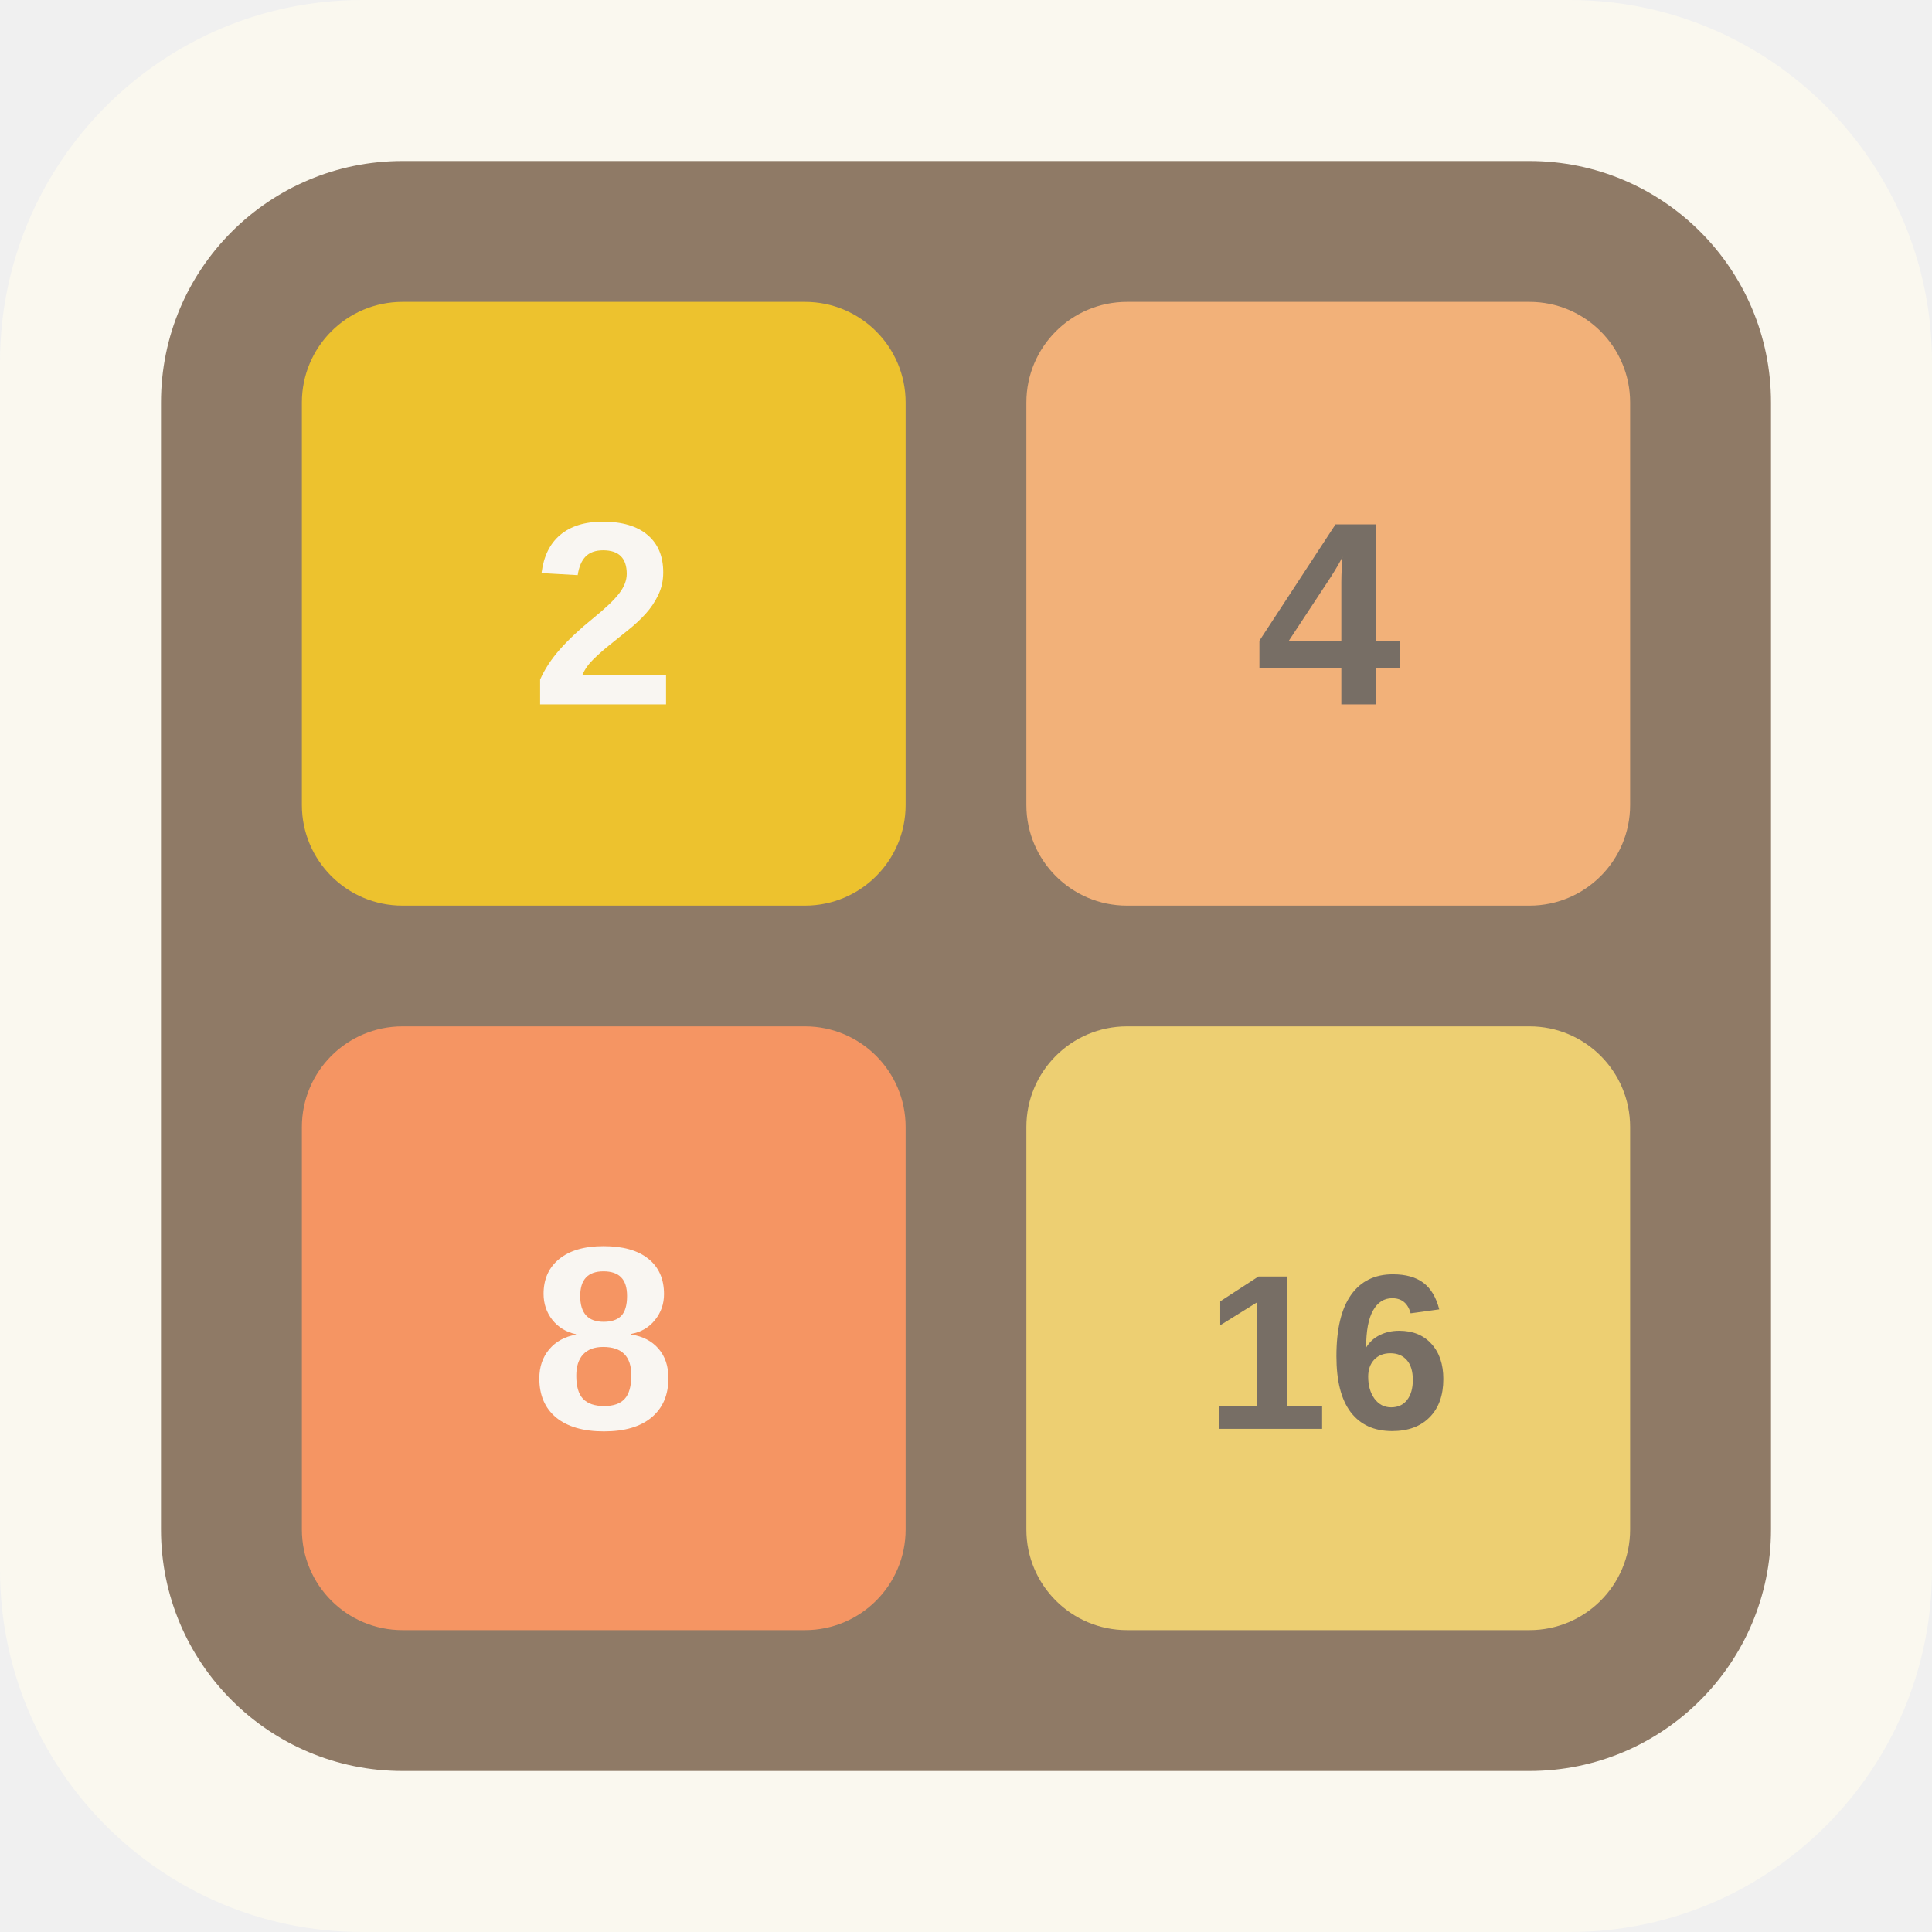
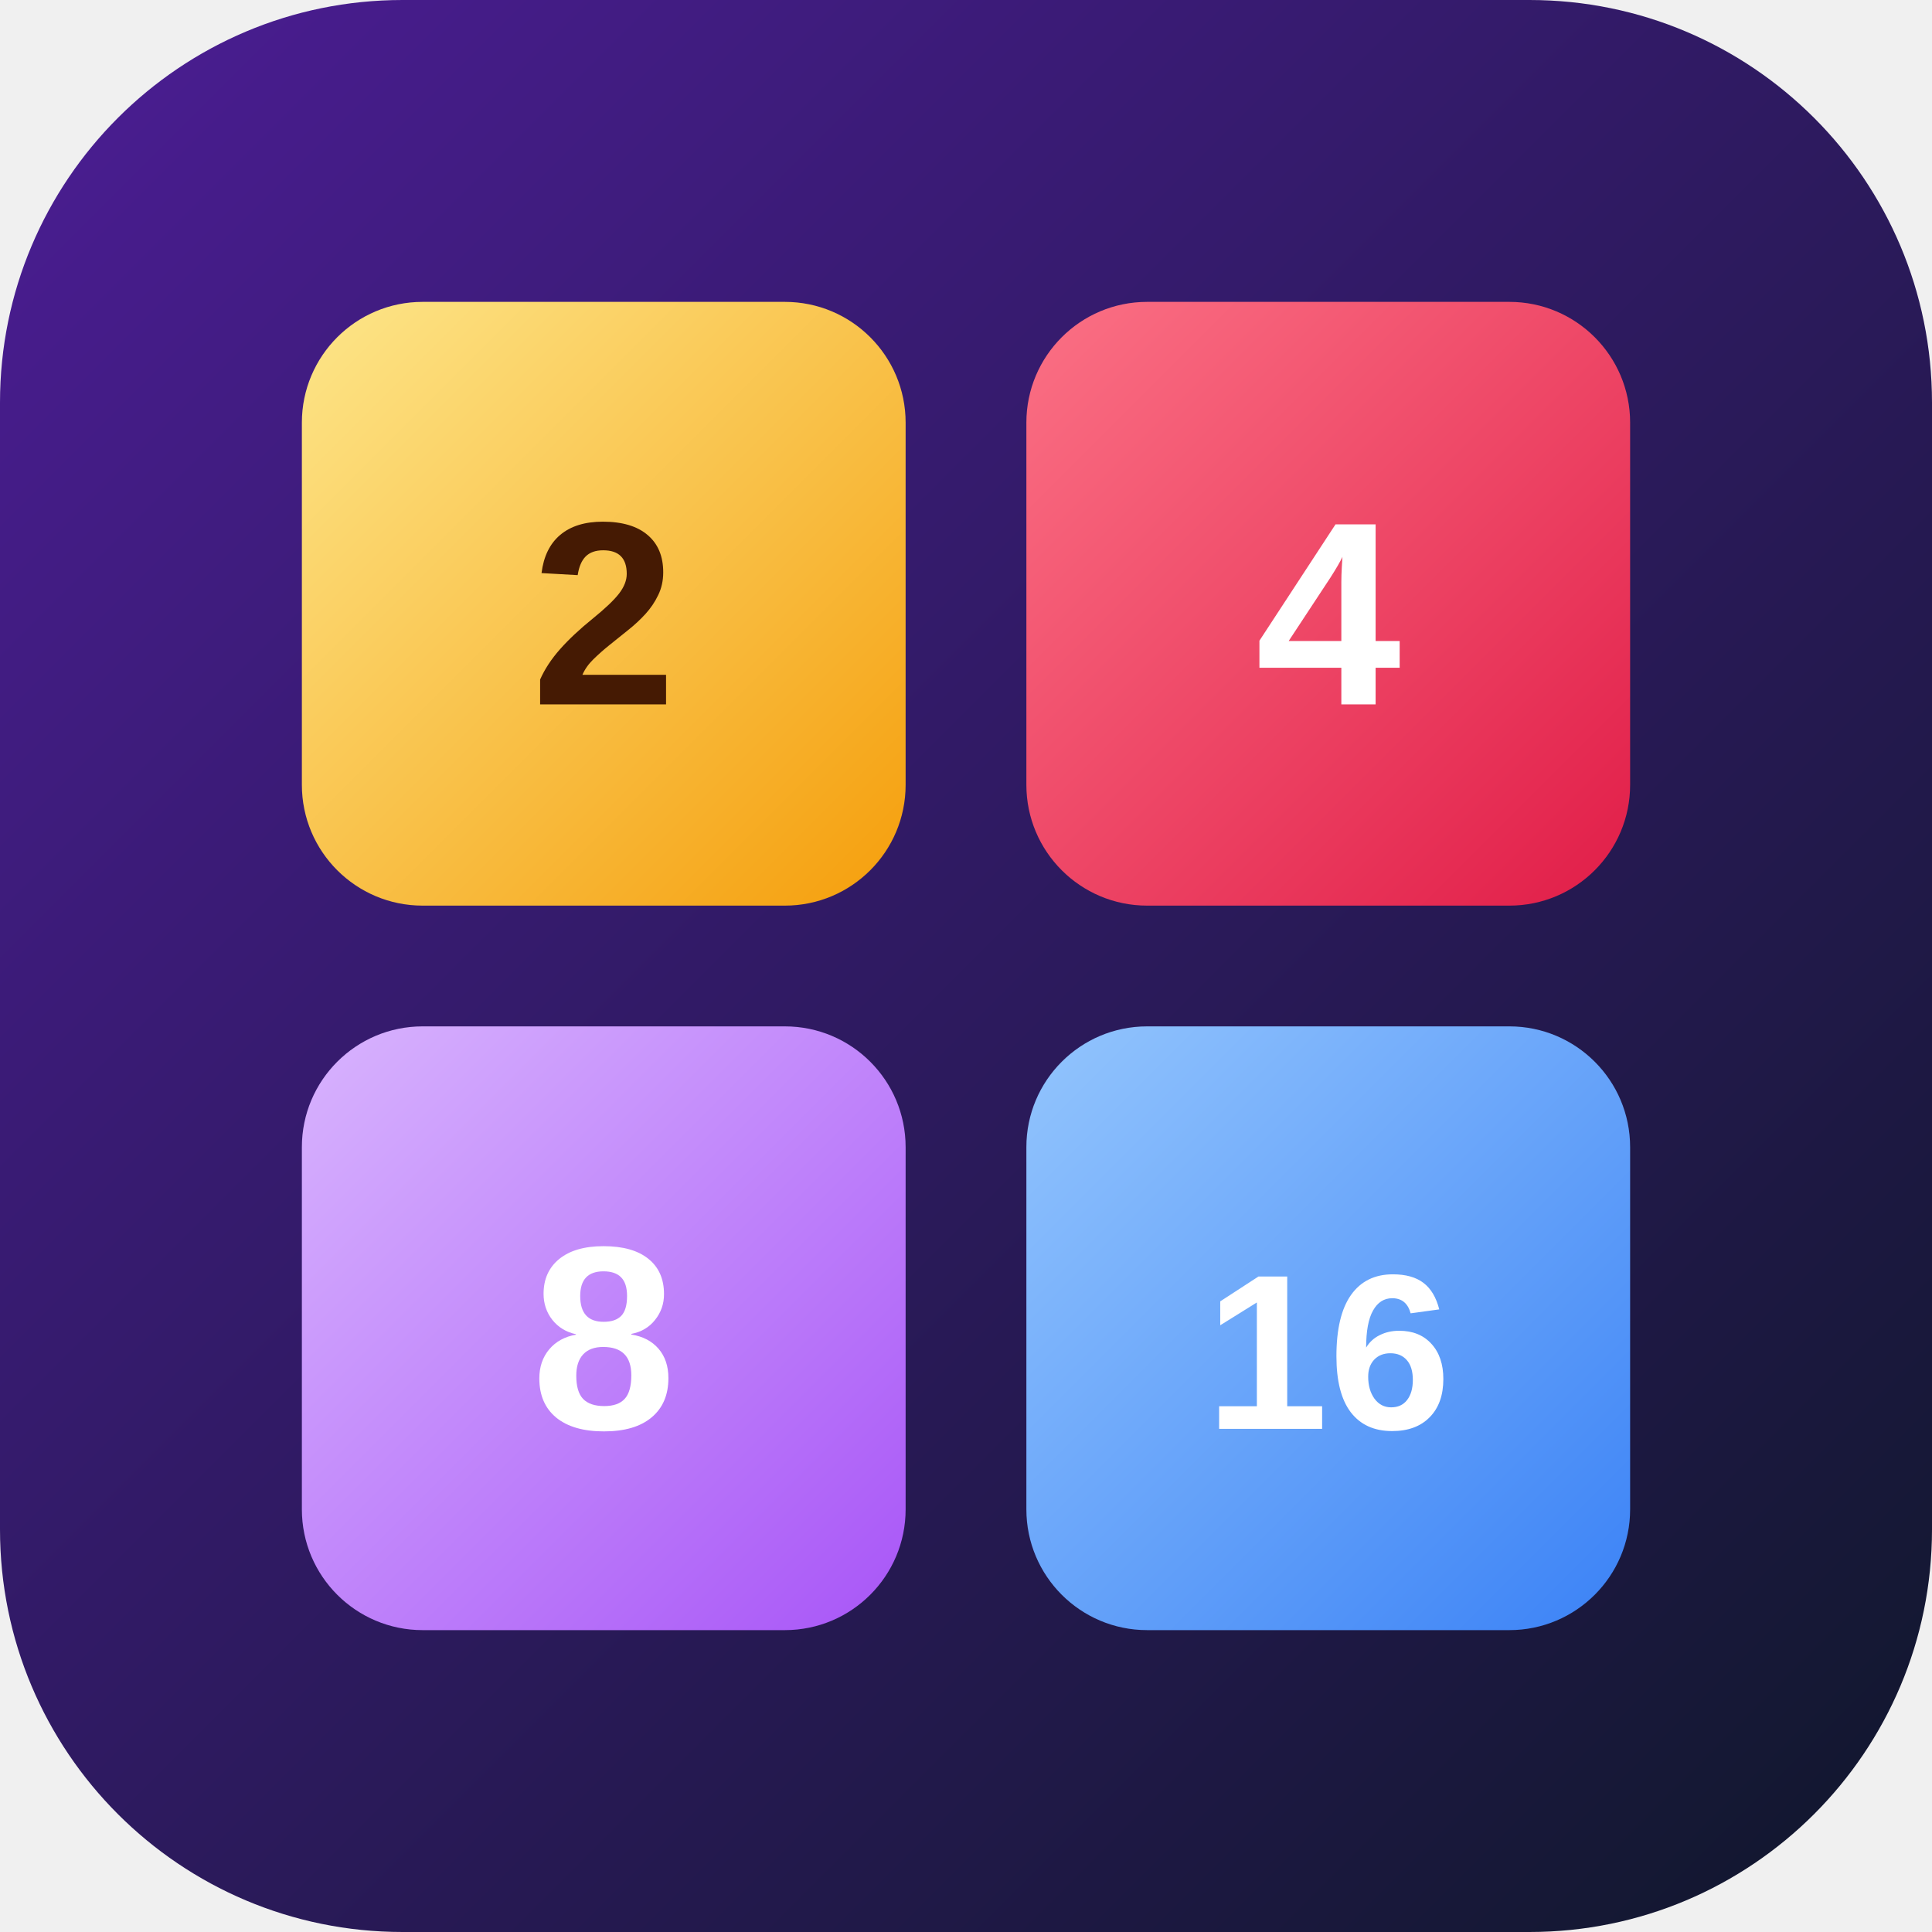
<svg xmlns="http://www.w3.org/2000/svg" viewBox="0 0 192 192">
-   <rect width="192" height="192" rx="36" fill="#faf8ef" />
-   <rect x="16" y="16" width="160" height="160" rx="24" fill="#8f7a66" />
-   <rect x="30" y="30" width="60" height="60" rx="10" fill="#edc22e" />
-   <rect x="102" y="30" width="60" height="60" rx="10" fill="#f2b179" />
-   <rect x="30" y="102" width="60" height="60" rx="10" fill="#f59563" />
-   <rect x="102" y="102" width="60" height="60" rx="10" fill="#edcf72" />
-   <text x="60" y="70" font-family="Arial, sans-serif" font-size="26" font-weight="700" fill="#f9f6f2" text-anchor="middle">2</text>
-   <text x="132" y="70" font-family="Arial, sans-serif" font-size="26" font-weight="700" fill="#776e65" text-anchor="middle">4</text>
-   <text x="60" y="142" font-family="Arial, sans-serif" font-size="26" font-weight="700" fill="#f9f6f2" text-anchor="middle">8</text>
-   <text x="132" y="142" font-family="Arial, sans-serif" font-size="22" font-weight="700" fill="#776e65" text-anchor="middle">16</text>
+   <defs>
+     <linearGradient id="bg" x1="0" y1="0" x2="1" y2="1">
+       <stop offset="0%" stop-color="#4c1d95" />
+       <stop offset="100%" stop-color="#0f172a" />
+     </linearGradient>
+     <linearGradient id="t1" x1="0" y1="0" x2="1" y2="1">
+       <stop offset="0%" stop-color="#fde68a" />
+       <stop offset="100%" stop-color="#f59e0b" />
+     </linearGradient>
+     <linearGradient id="t2" x1="0" y1="0" x2="1" y2="1">
+       <stop offset="0%" stop-color="#fb7185" />
+       <stop offset="100%" stop-color="#e11d48" />
+     </linearGradient>
+     <linearGradient id="t3" x1="0" y1="0" x2="1" y2="1">
+       <stop offset="0%" stop-color="#d8b4fe" />
+       <stop offset="100%" stop-color="#a855f7" />
+     </linearGradient>
+     <linearGradient id="t4" x1="0" y1="0" x2="1" y2="1">
+       <stop offset="0%" stop-color="#93c5fd" />
+       <stop offset="100%" stop-color="#3b82f6" />
+     </linearGradient>
+   </defs>
+   <rect width="192" height="192" rx="40" fill="url(#bg)" />
+   <rect x="30" y="30" width="60" height="60" rx="12" fill="url(#t1)" />
+   <rect x="102" y="30" width="60" height="60" rx="12" fill="url(#t2)" />
+   <rect x="30" y="102" width="60" height="60" rx="12" fill="url(#t3)" />
+   <rect x="102" y="102" width="60" height="60" rx="12" fill="url(#t4)" />
+   <text x="60" y="70" font-family="Arial, sans-serif" font-size="26" font-weight="800" fill="#451a03" text-anchor="middle">2</text>
+   <text x="132" y="70" font-family="Arial, sans-serif" font-size="26" font-weight="800" fill="#fff" text-anchor="middle">4</text>
+   <text x="60" y="142" font-family="Arial, sans-serif" font-size="26" font-weight="800" fill="#fff" text-anchor="middle">8</text>
+   <text x="132" y="142" font-family="Arial, sans-serif" font-size="22" font-weight="800" fill="#fff" text-anchor="middle">16</text>
</svg>
